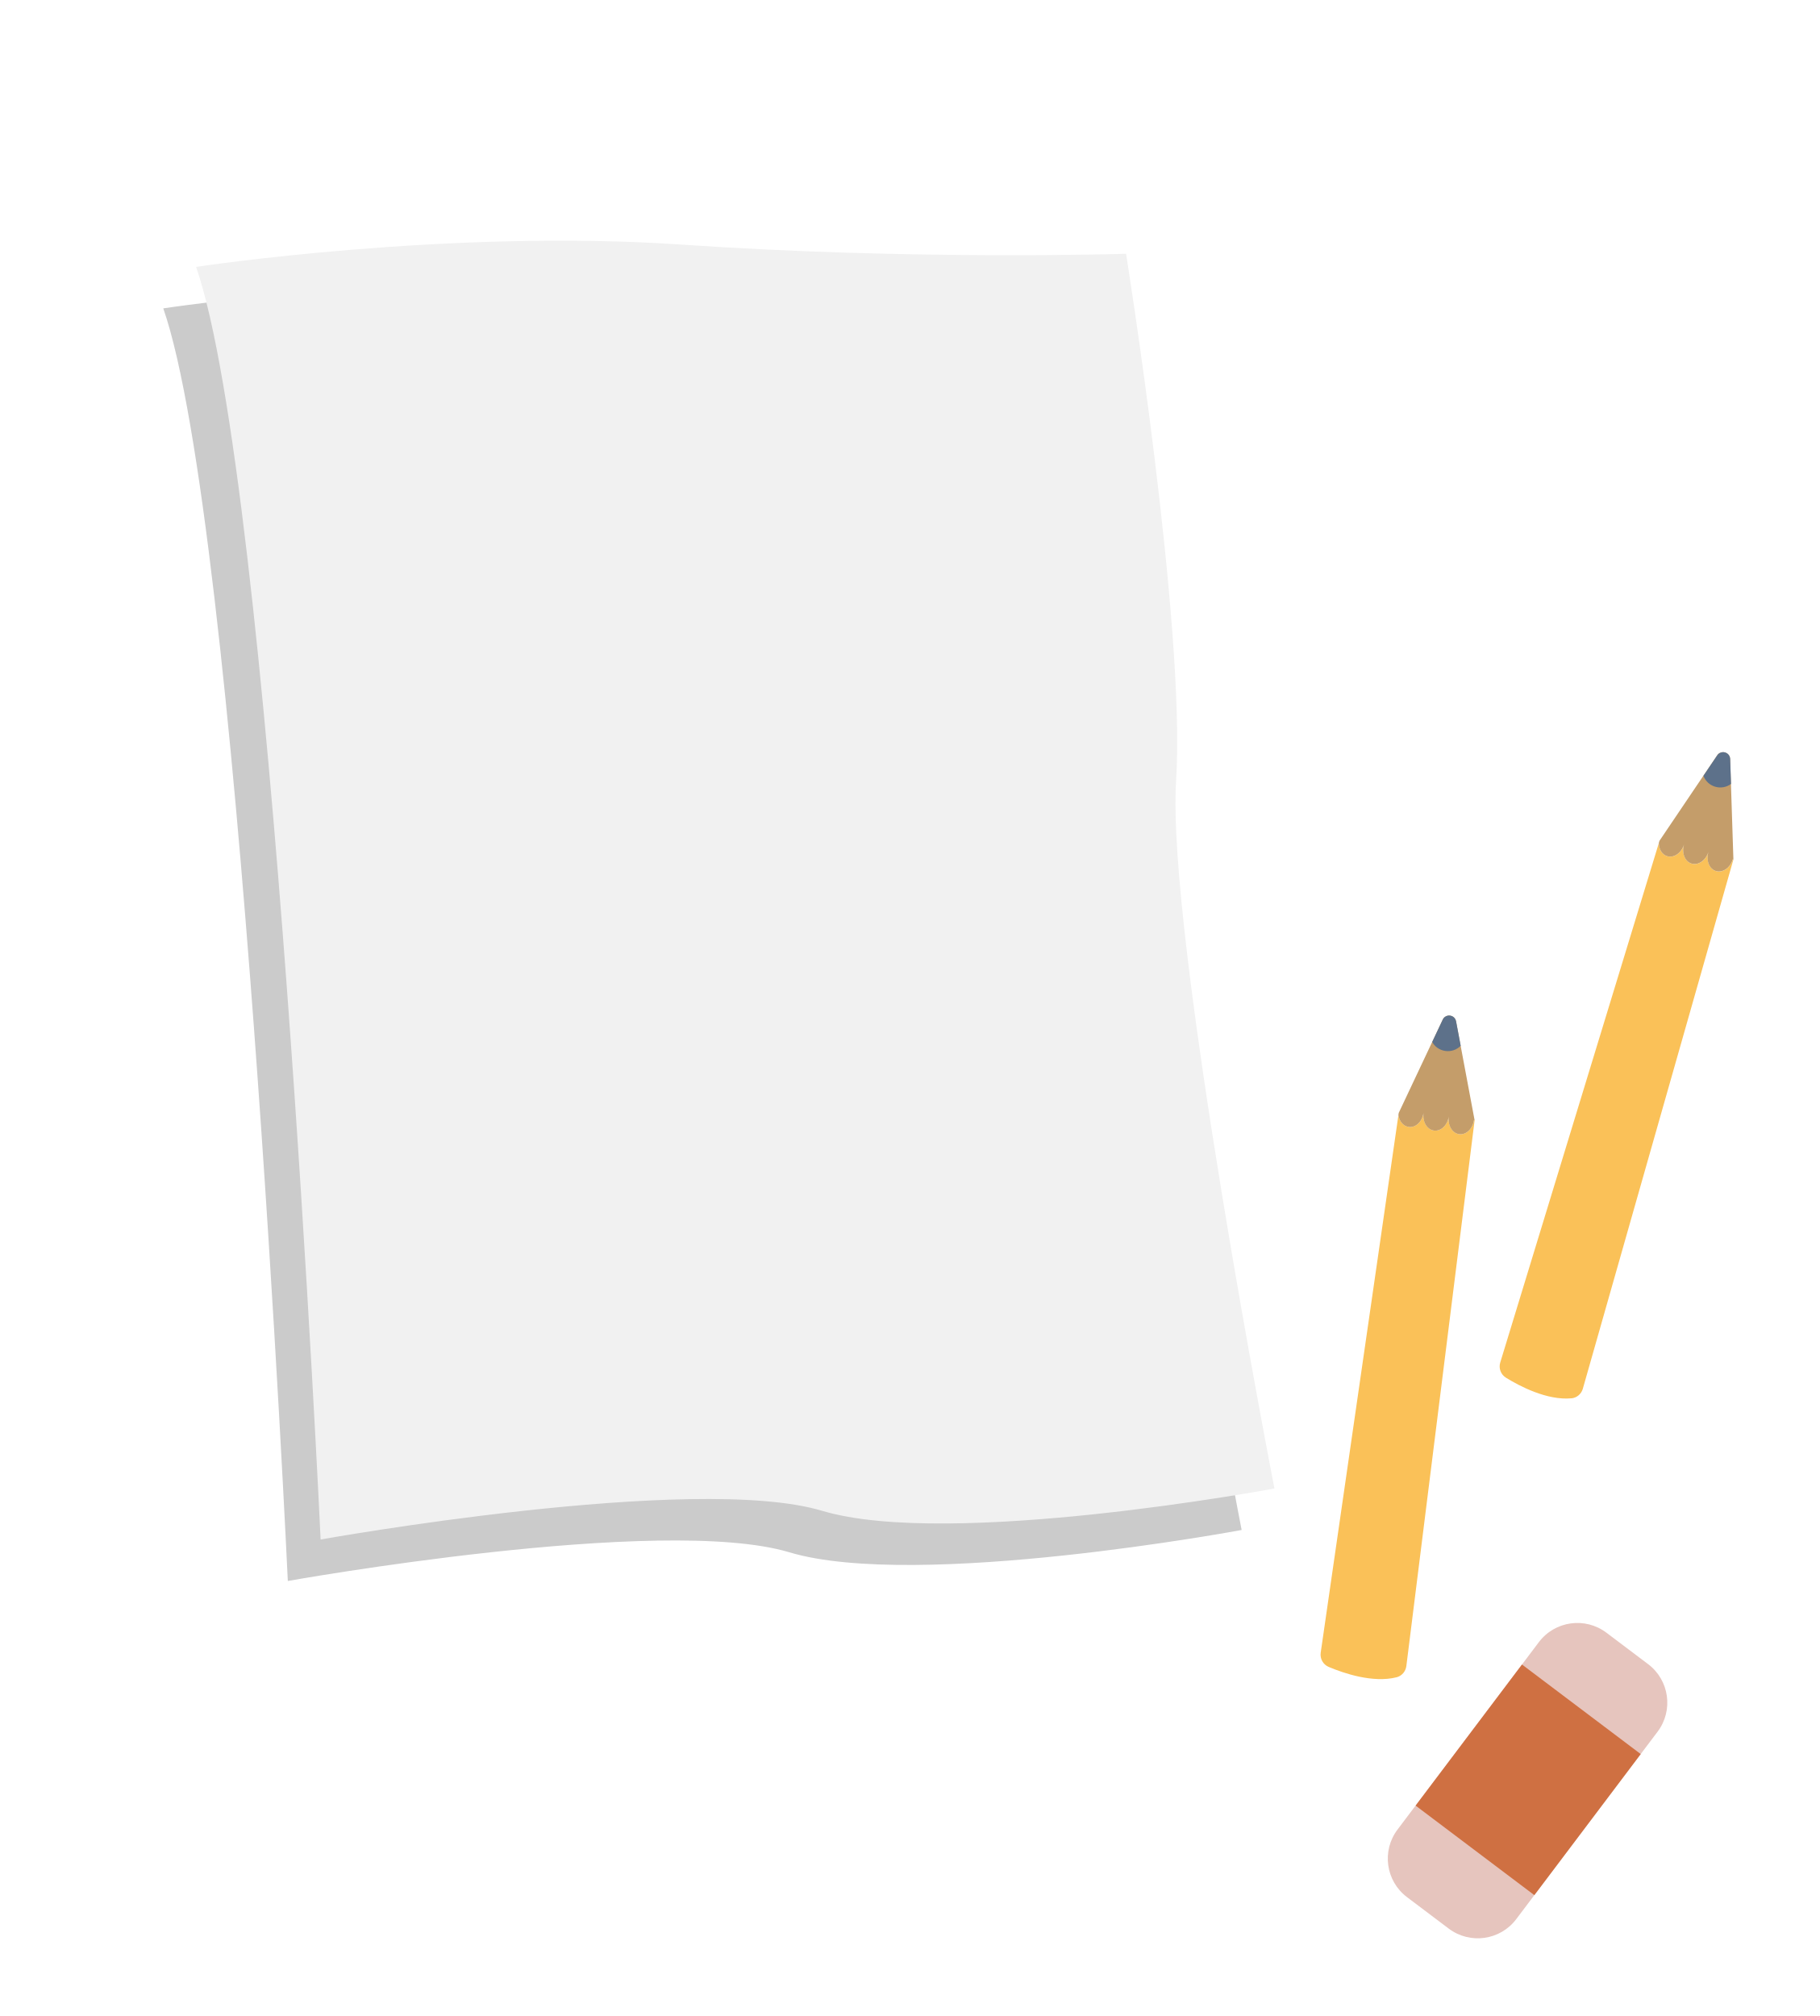
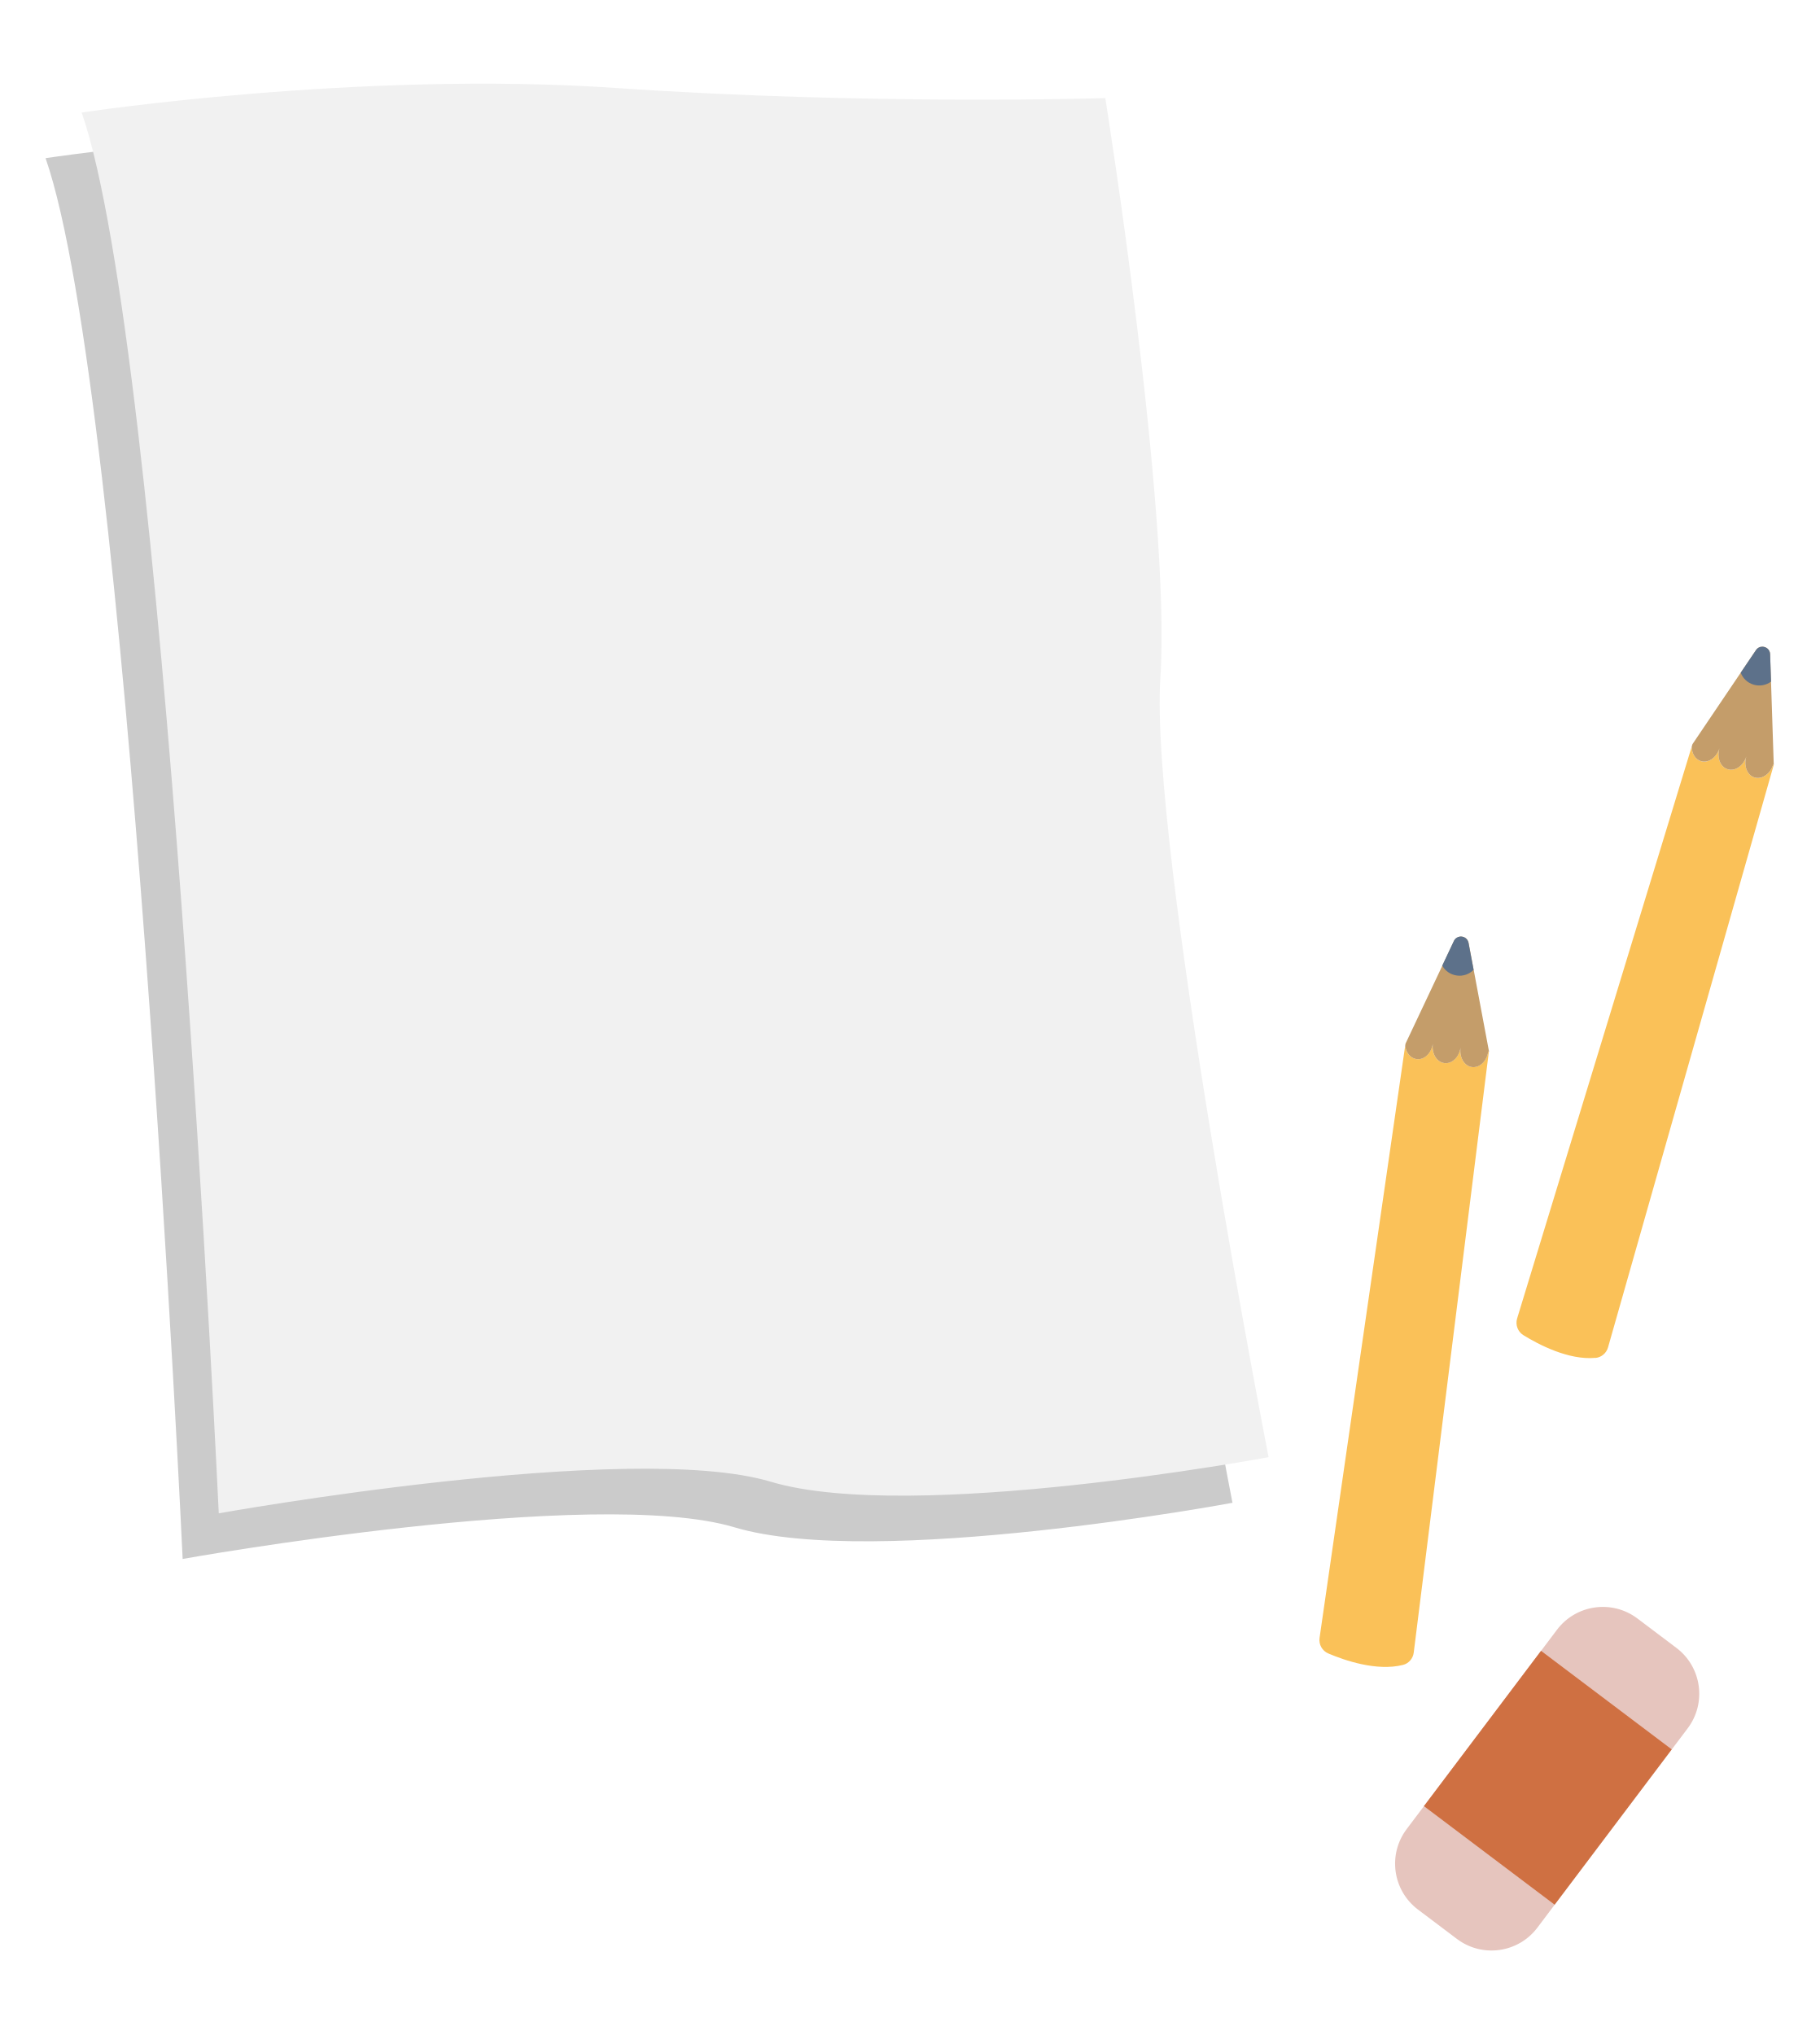
- <svg xmlns="http://www.w3.org/2000/svg" id="Layer_1" width="452.74" height="501.57" viewBox="0 0 452.74 501.57">
+ <svg xmlns="http://www.w3.org/2000/svg" id="Layer_1" width="380" height="425" viewBox="0 0 380 425">
  <defs>
    <style>.cls-1{fill:#fac158;}.cls-2{fill:#f1f1f1;}.cls-3{fill:#e6c5be;}.cls-4{fill:#cf7042;}.cls-5{fill:#cbcbcb;}.cls-6{fill:#c49d6a;}.cls-7{fill:#5d718a;}</style>
  </defs>
  <g id="Tegne">
-     <path class="cls-5" d="m40.63,76.72s62.79-9.52,120.69-5.55c57.9,3.97,110.69,2.29,110.69,2.29,0,0,14.89,92.93,12.45,131.02-2.45,38.09,24.46,176.17,24.46,176.17,0,0-80.73,15.08-112.54,5.55-31.8-9.52-124.77,7.14-124.77,7.14,0,0-12.23-262.67-30.99-316.63Z" />
-     <path class="cls-2" d="m48.79,66.4s62.79-9.52,120.69-5.55c57.9,3.97,110.69,2.29,110.69,2.29,0,0,14.89,92.93,12.45,131.02-2.45,38.09,24.46,176.17,24.46,176.17,0,0-80.73,15.08-112.54,5.55-31.8-9.52-124.77,7.14-124.77,7.14,0,0-12.23-262.67-30.99-316.63Z" />
+     <path class="cls-5" d="m9.53,33.03s58.02-8.8,111.51-5.13c53.5,3.67,102.27,2.12,102.27,2.12,0,0,13.76,85.86,11.5,121.06-2.26,35.19,22.6,162.77,22.6,162.77,0,0-74.59,13.93-103.98,5.13-29.38-8.8-115.28,6.6-115.28,6.6,0,0-11.3-242.68-28.63-292.54Z" />
+     <path class="cls-2" d="m17.07,23.5s58.02-8.8,111.51-5.13c53.5,3.67,102.27,2.12,102.27,2.12,0,0,13.76,85.86,11.5,121.06-2.26,35.19,22.6,162.77,22.6,162.77,0,0-74.59,13.93-103.98,5.13-29.38-8.8-115.28,6.6-115.28,6.6,0,0-11.3-242.68-28.63-292.54Z" />
    <g>
-       <rect class="cls-3" x="338.86" y="424.54" width="82.4" height="37" rx="12" ry="12" transform="translate(-202.51 479.71) rotate(-52.98)" />
-       <rect class="cls-4" x="358.23" y="424.34" width="43.96" height="37" transform="translate(-202.29 479.75) rotate(-52.98)" />
+       <rect class="cls-3" x="285.07" y="354.4" width="76.13" height="34.19" rx="12" ry="12" transform="translate(-168.03 405.8) rotate(-52.98)" />
+       <rect class="cls-4" x="302.97" y="354.21" width="40.62" height="34.19" transform="translate(-167.83 405.83) rotate(-52.98)" />
    </g>
    <g>
-       <path class="cls-1" d="m347.46,417.3c-5.92,1.49-13.21-1.03-16.88-2.58-1.39-.59-2.2-2.03-1.99-3.52l19.34-133.77c.24,1.55,1.23,2.75,2.56,2.94,1.73.25,3.38-1.32,3.7-3.51-.31,2.19.84,4.16,2.57,4.41s3.39-1.32,3.71-3.51c-.31,2.19.83,4.16,2.56,4.41s3.39-1.32,3.71-3.51l.15.02-16.99,135.83c-.17,1.34-1.13,2.46-2.43,2.79Z" />
-       <path class="cls-6" d="m366.88,278.64v.04s-.15-.02-.15-.02c-.31,2.19-1.97,3.76-3.71,3.51s-2.87-2.22-2.56-4.41c-.31,2.19-1.97,3.76-3.71,3.51s-2.88-2.22-2.57-4.41c-.31,2.19-1.96,3.76-3.7,3.51-1.33-.19-2.32-1.39-2.56-2.94l.08-.54,8.32-17.64,2.6-5.51c.27-.63.8-.98,1.36-1.06.84-.11,1.74.37,1.97,1.36l1.16,6.15,3.46,18.45Z" />
-       <path class="cls-7" d="m363.42,260.19c-.96.97-2.36,1.49-3.82,1.28s-2.61-1.06-3.27-2.23l2.6-5.51c.27-.63.8-.98,1.36-1.06.84-.11,1.74.37,1.97,1.36l1.16,6.15Z" />
+       <path class="cls-1" d="m293.02,347.71c-5.47,1.38-12.21-.95-15.59-2.39-1.28-.54-2.03-1.88-1.83-3.25l17.87-123.6c.22,1.43,1.14,2.54,2.36,2.72,1.6.23,3.13-1.22,3.42-3.24-.29,2.02.77,3.84,2.37,4.07s3.13-1.22,3.42-3.24c-.29,2.02.76,3.84,2.36,4.07s3.13-1.22,3.42-3.24l.14.02-15.69,125.5c-.15,1.24-1.04,2.28-2.25,2.58Z" />
+       <path class="cls-6" d="m310.97,219.59v.04s-.14-.02-.14-.02c-.29,2.02-1.82,3.47-3.42,3.24s-2.66-2.05-2.36-4.07c-.29,2.02-1.82,3.47-3.42,3.24s-2.66-2.05-2.37-4.07c-.29,2.02-1.81,3.47-3.42,3.24-1.23-.18-2.14-1.29-2.36-2.72l.07-.5,7.69-16.29,2.4-5.09c.25-.58.74-.9,1.26-.98.78-.1,1.61.34,1.82,1.26l1.07,5.68,3.2,17.05Z" />
+       <path class="cls-7" d="m307.77,202.55c-.89.9-2.18,1.38-3.53,1.18s-2.41-.98-3.02-2.06l2.4-5.09c.25-.58.74-.9,1.26-.98.78-.1,1.61.34,1.82,1.26l1.07,5.68Z" />
    </g>
    <g>
-       <path class="cls-1" d="m390.98,347.89c-6.08.57-12.9-3.03-16.29-5.12-1.28-.79-1.87-2.34-1.43-3.78l39.47-129.27c0,1.57.8,2.91,2.08,3.3,1.67.51,3.54-.79,4.19-2.91-.64,2.11.19,4.24,1.87,4.75s3.55-.79,4.2-2.9c-.64,2.11.18,4.24,1.86,4.75s3.55-.79,4.2-2.9l.14.04-37.46,131.66c-.37,1.3-1.49,2.26-2.83,2.39Z" />
-       <path class="cls-6" d="m431.28,213.8v.04s-.16-.04-.16-.04c-.64,2.11-2.52,3.41-4.2,2.9s-2.5-2.63-1.86-4.75c-.64,2.11-2.52,3.41-4.2,2.9s-2.51-2.64-1.87-4.75c-.64,2.11-2.51,3.42-4.19,2.91-1.28-.39-2.08-1.73-2.08-3.3l.16-.53,10.91-16.16,3.41-5.05c.36-.58.94-.84,1.51-.84.85.02,1.67.63,1.74,1.65l.21,6.25.61,18.76Z" />
-       <path class="cls-7" d="m430.67,195.04c-1.1.82-2.56,1.11-3.97.68s-2.41-1.45-2.89-2.7l3.41-5.05c.36-.58.94-.84,1.51-.84.85.02,1.67.63,1.74,1.65l.21,6.25Z" />
+       <path class="cls-1" d="m333.23,283.58c-5.61.53-11.92-2.8-15.05-4.73-1.18-.73-1.72-2.16-1.32-3.49l36.47-119.44c0,1.45.74,2.69,1.92,3.05,1.55.47,3.27-.73,3.87-2.69-.59,1.95.18,3.92,1.73,4.39s3.28-.73,3.88-2.68c-.59,1.95.17,3.91,1.72,4.39s3.28-.73,3.88-2.68l.13.04-34.61,121.65c-.34,1.2-1.37,2.09-2.62,2.21Z" />
+       <path class="cls-6" d="m370.47,159.69v.04s-.14-.04-.14-.04c-.59,1.95-2.33,3.15-3.88,2.68s-2.31-2.43-1.72-4.39c-.59,1.95-2.33,3.15-3.88,2.68s-2.32-2.43-1.73-4.39c-.59,1.95-2.32,3.16-3.87,2.69-1.18-.36-1.92-1.6-1.92-3.05l.15-.49,10.08-14.93,3.15-4.66c.34-.54.87-.78,1.39-.77.79.02,1.54.58,1.6,1.52l.19,5.78.57,17.33Z" />
+       <path class="cls-7" d="m369.9,142.35c-1.01.75-2.36,1.03-3.67.63s-2.23-1.34-2.67-2.49l3.15-4.66c.34-.54.87-.78,1.39-.77.79.02,1.54.58,1.6,1.52l.19,5.78Z" />
    </g>
  </g>
</svg>
